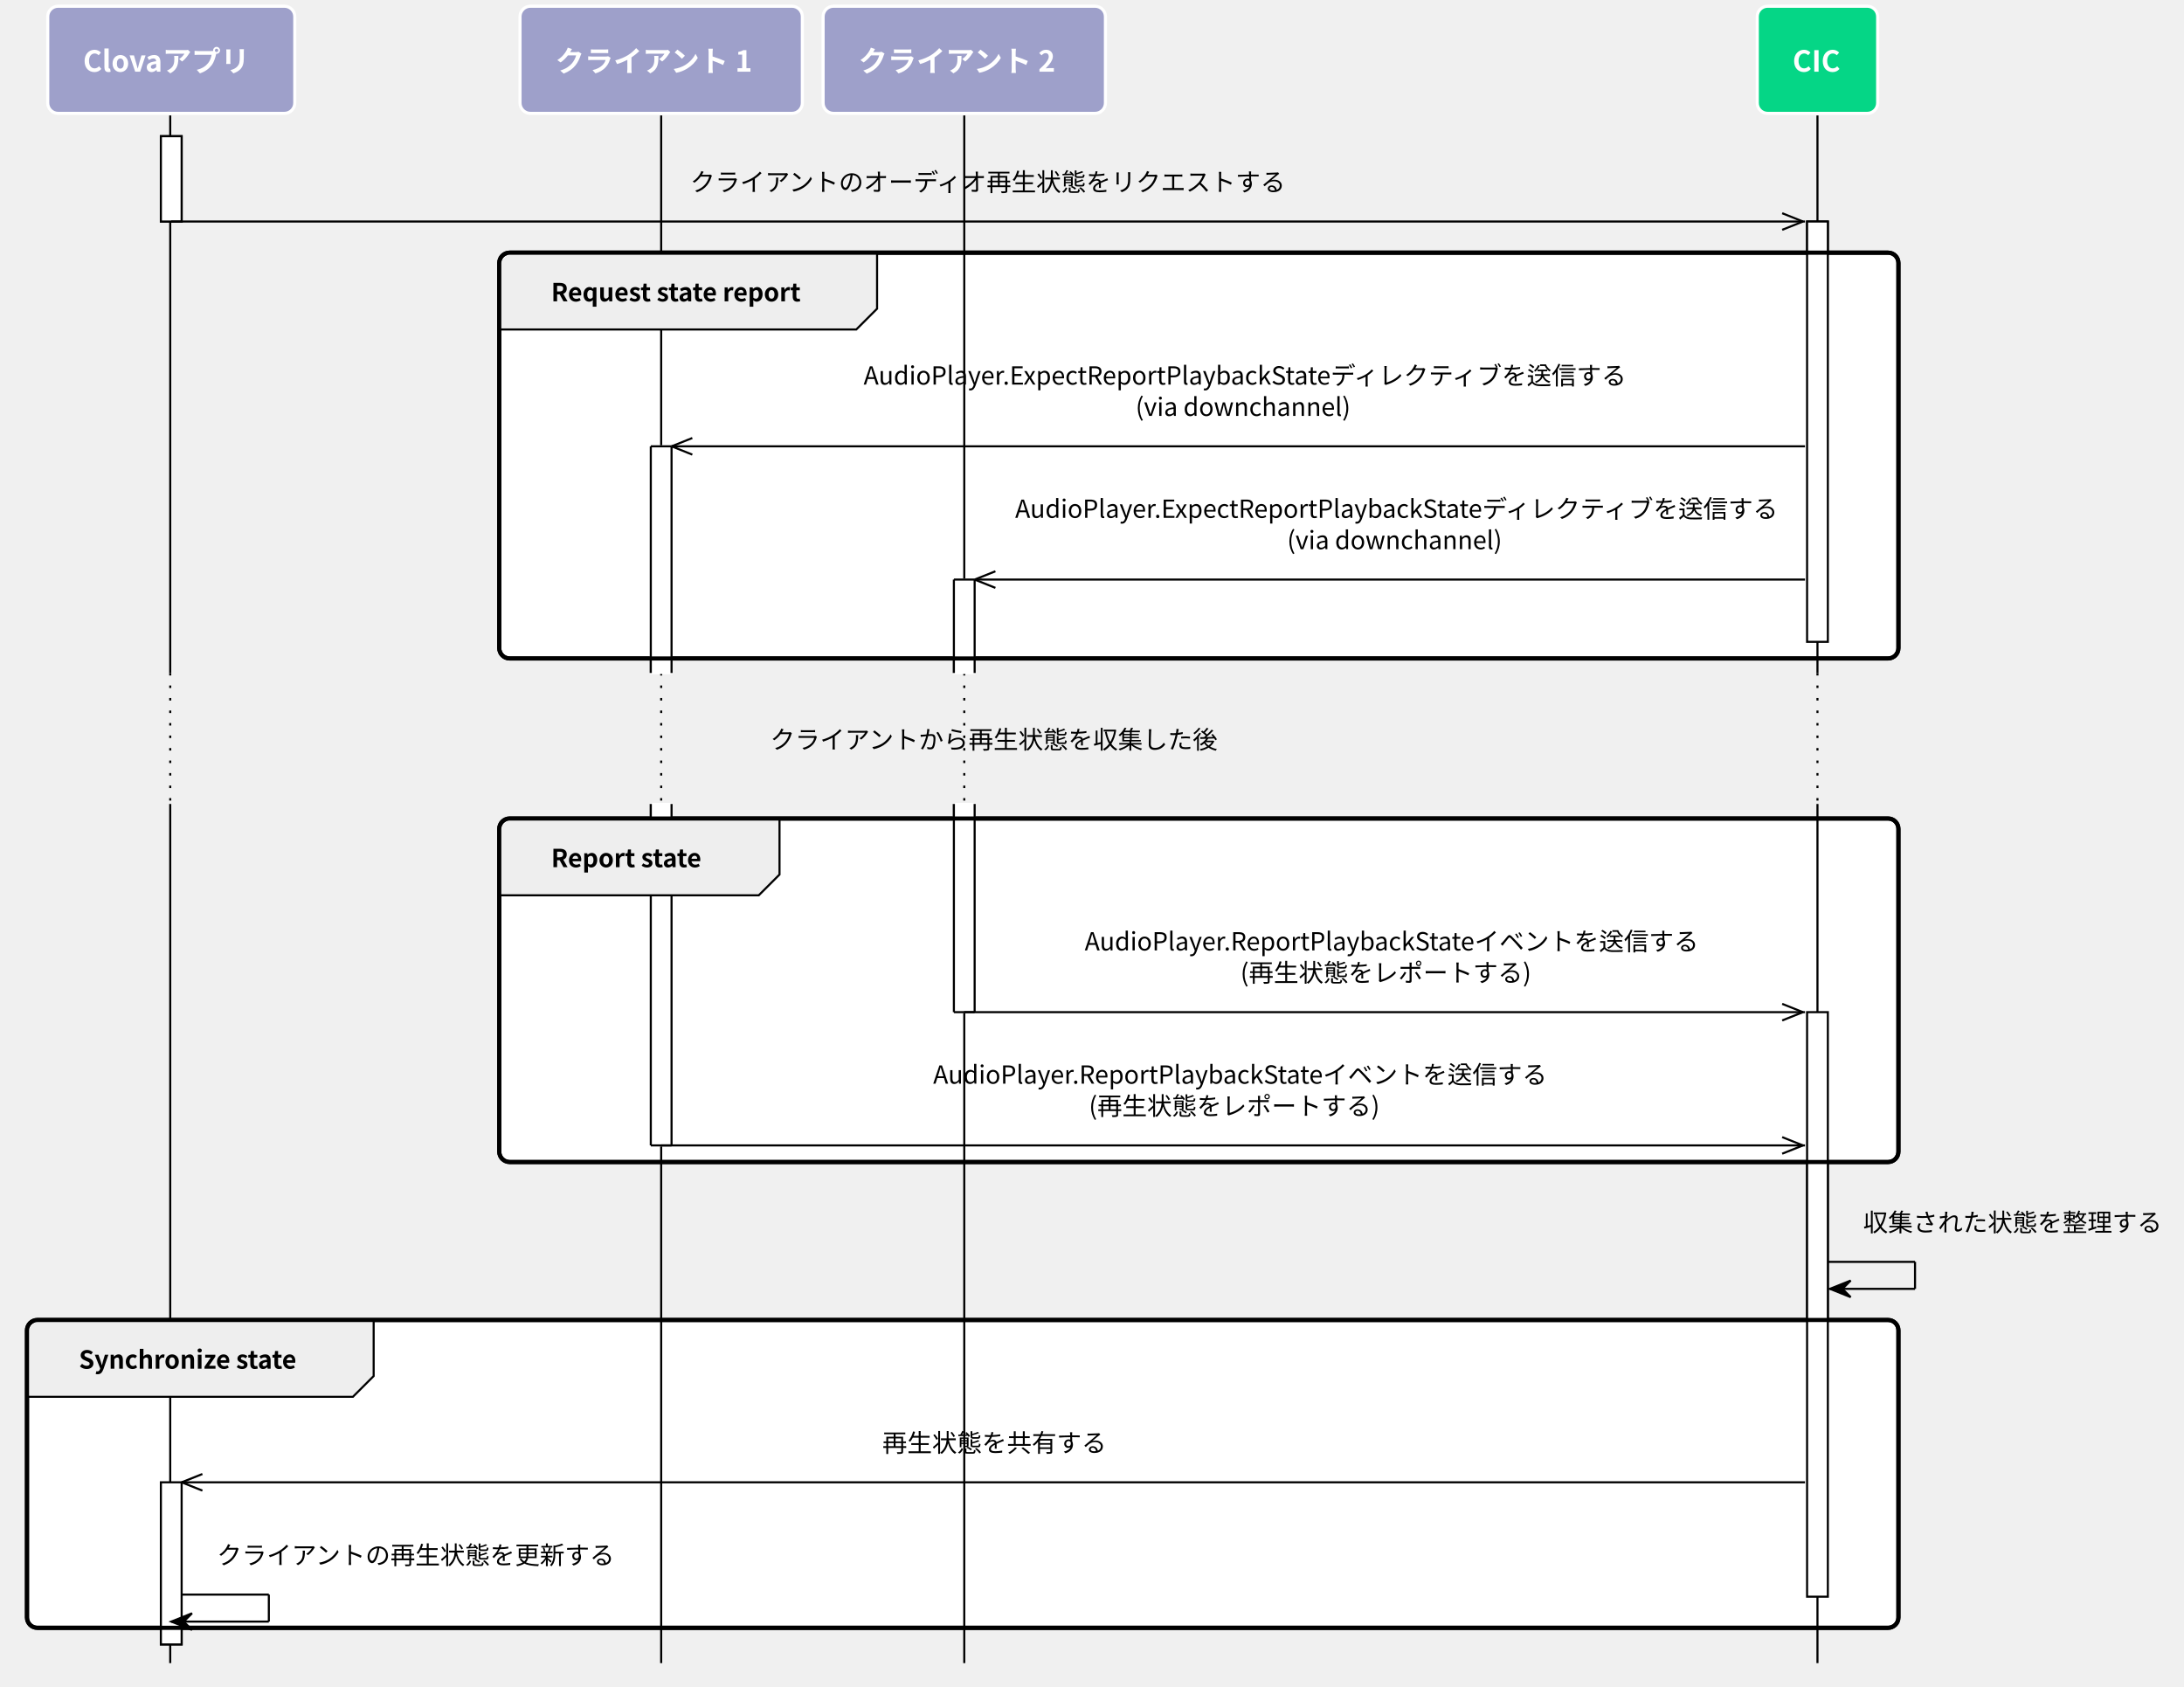
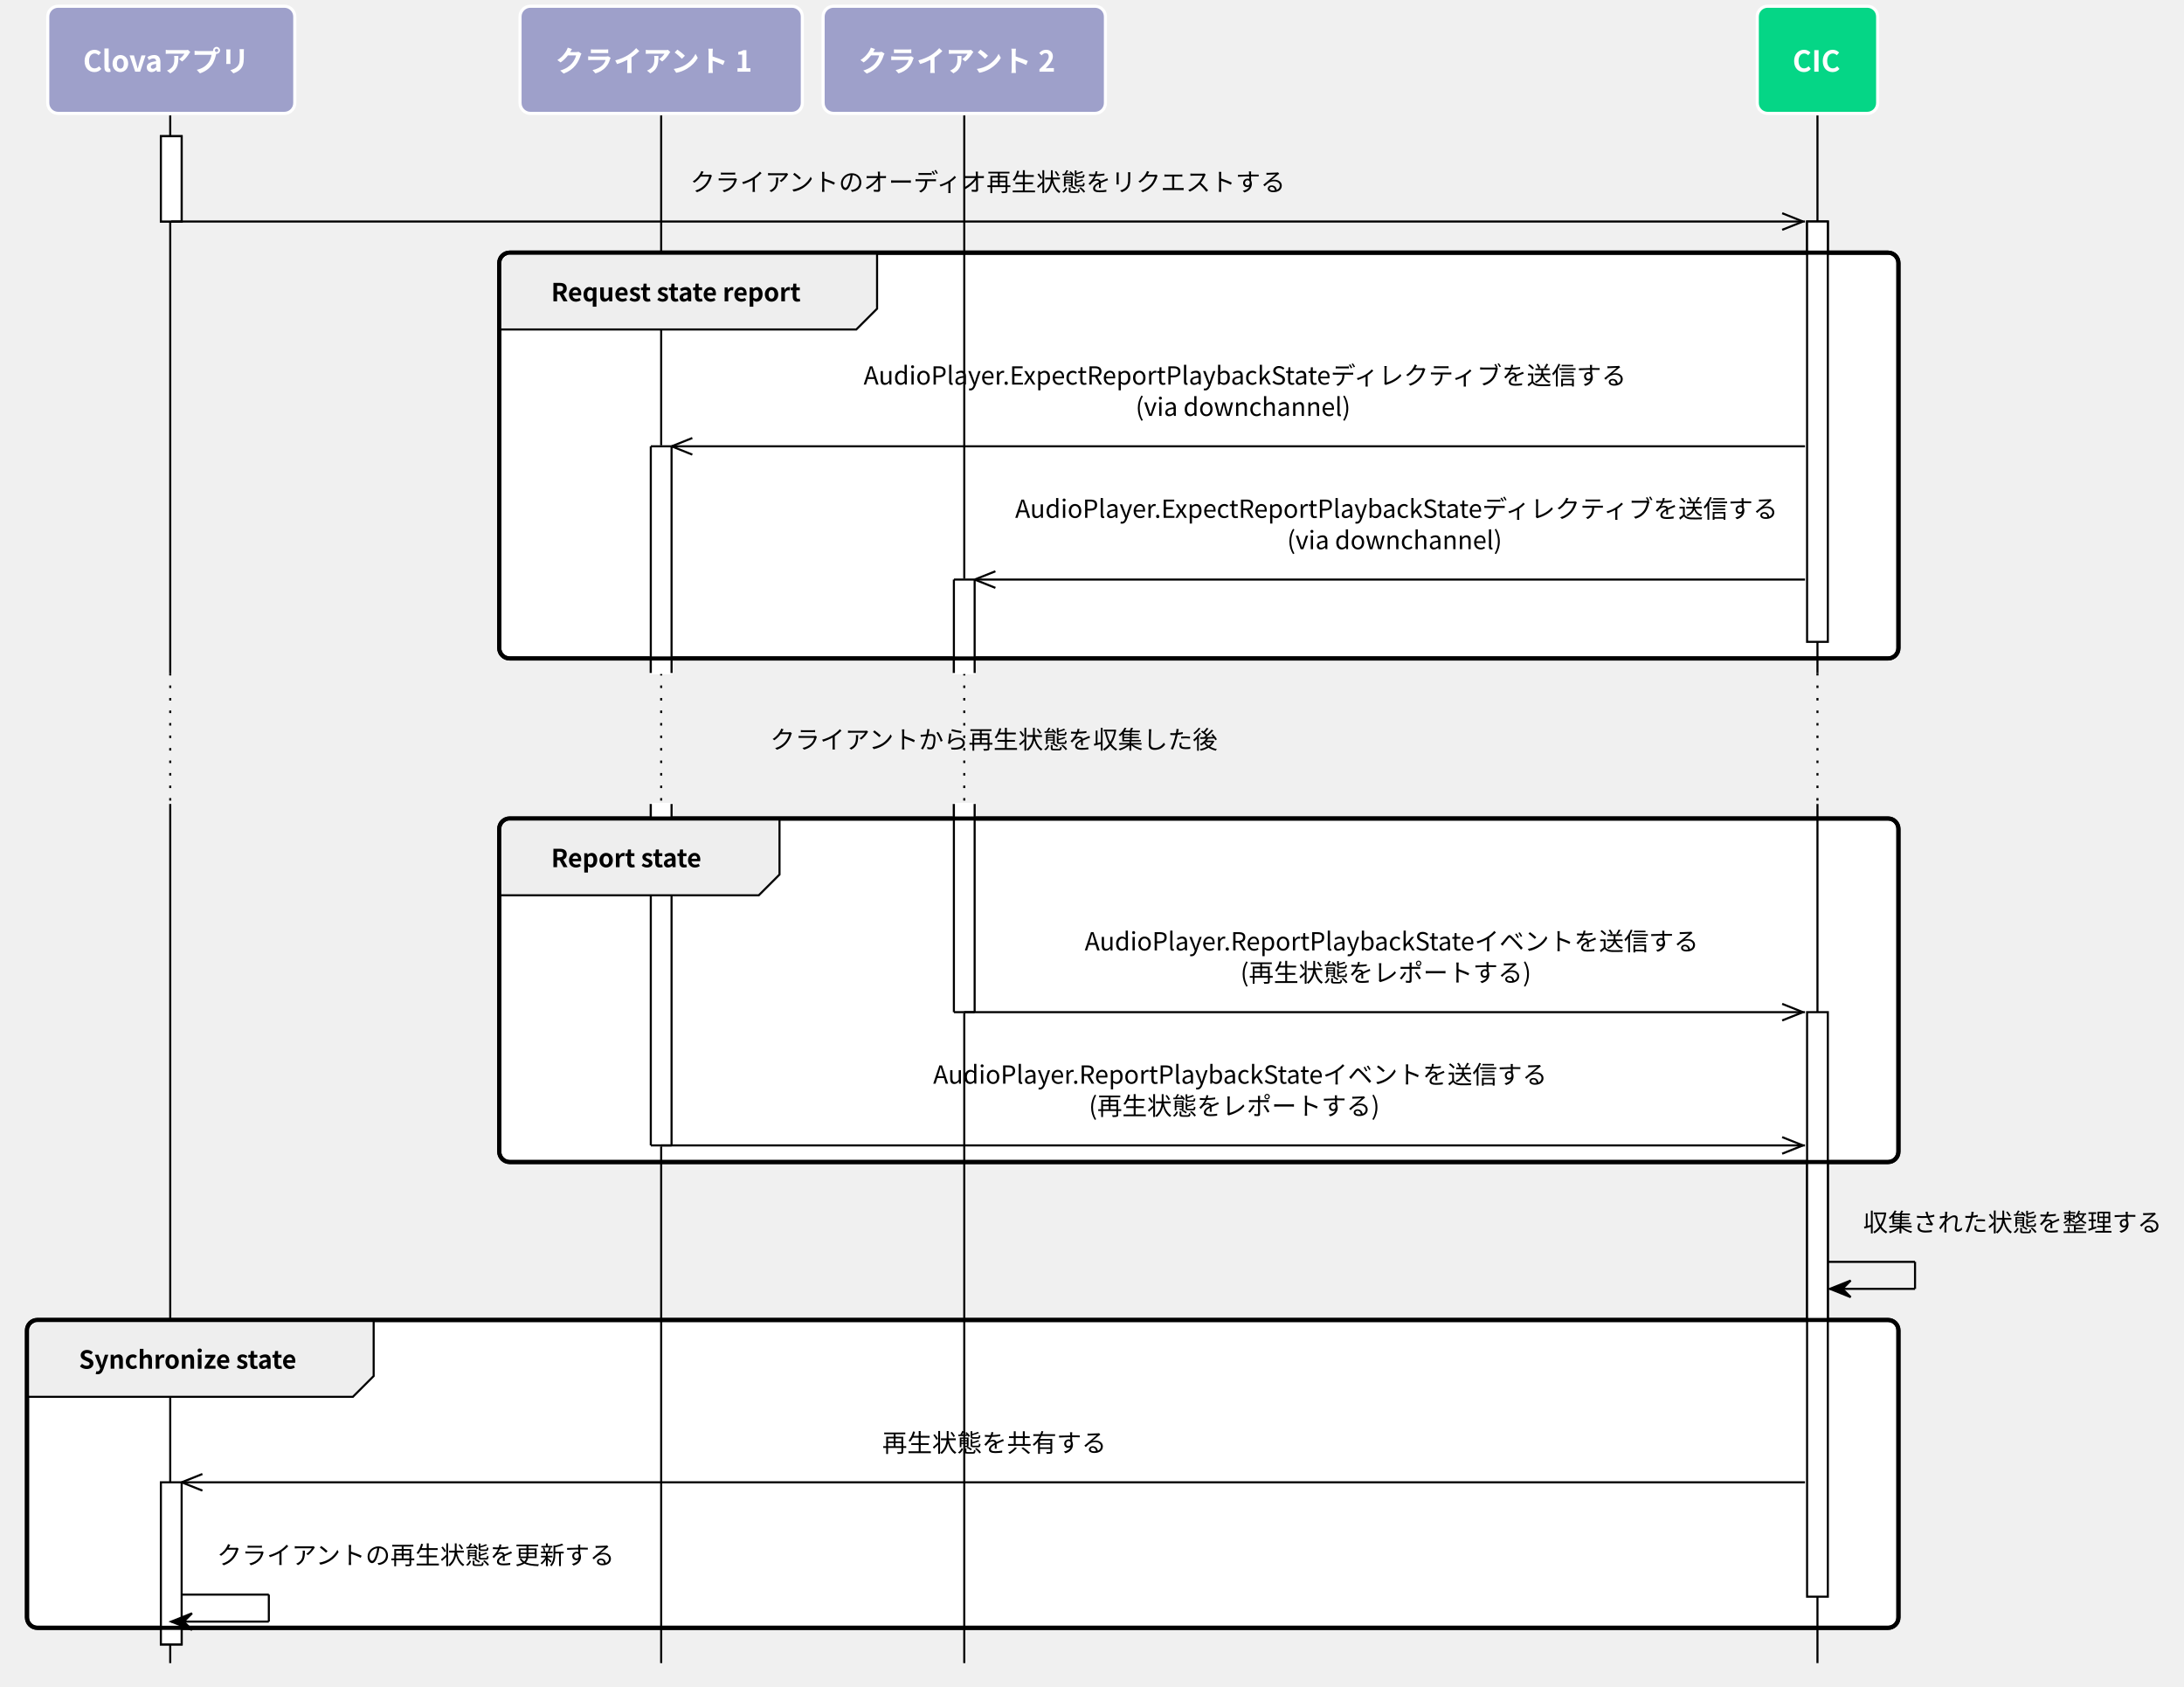
<svg xmlns="http://www.w3.org/2000/svg" contentScriptType="application/ecmascript" contentStyleType="text/css" height="674.625px" preserveAspectRatio="none" style="width:873px;height:674px;" version="1.1" viewBox="0 0 873 674" width="873.777px" zoomAndPan="magnify">
  <defs />
  <g>
    <rect fill="#FFFFFF" height="34.099" style="stroke: #000000; stroke-width: 0.83;" width="8.298" x="64.309" y="54.443" />
    <rect fill="#FFFFFF" height="64.802" style="stroke: #000000; stroke-width: 0.83;" width="8.298" x="64.309" y="592.488" />
    <rect fill="#FFFFFF" height="90.603" style="stroke: #FFFFFF; stroke-width: 0.83;" width="8.298" x="260.141" y="178.393" />
    <line style="stroke: #000000; stroke-width: 0.83;" x1="260.141" x2="260.141" y1="178.393" y2="268.997" />
    <line style="stroke: #000000; stroke-width: 0.83;" x1="268.439" x2="268.439" y1="178.393" y2="268.997" />
    <line style="stroke: #000000; stroke-width: 0.83;" x1="260.141" x2="268.439" y1="178.393" y2="178.393" />
    <rect fill="#FFFFFF" height="136.476" style="stroke: #FFFFFF; stroke-width: 0.83;" width="8.298" x="260.141" y="321.352" />
    <line style="stroke: #000000; stroke-width: 0.83;" x1="260.141" x2="260.141" y1="321.352" y2="457.828" />
    <line style="stroke: #000000; stroke-width: 0.83;" x1="268.439" x2="268.439" y1="321.352" y2="457.828" />
    <line style="stroke: #000000; stroke-width: 0.83;" x1="260.141" x2="268.439" y1="457.828" y2="457.828" />
    <rect fill="#FFFFFF" height="37.341" style="stroke: #FFFFFF; stroke-width: 0.83;" width="8.298" x="381.292" y="231.656" />
    <line style="stroke: #000000; stroke-width: 0.83;" x1="381.292" x2="381.292" y1="231.656" y2="268.997" />
    <line style="stroke: #000000; stroke-width: 0.83;" x1="389.59" x2="389.59" y1="231.656" y2="268.997" />
    <line style="stroke: #000000; stroke-width: 0.83;" x1="381.292" x2="389.59" y1="231.656" y2="231.656" />
    <rect fill="#FFFFFF" height="83.213" style="stroke: #FFFFFF; stroke-width: 0.83;" width="8.298" x="381.292" y="321.352" />
    <line style="stroke: #000000; stroke-width: 0.83;" x1="381.292" x2="381.292" y1="321.352" y2="404.565" />
    <line style="stroke: #000000; stroke-width: 0.83;" x1="389.59" x2="389.59" y1="321.352" y2="404.565" />
    <line style="stroke: #000000; stroke-width: 0.83;" x1="381.292" x2="389.59" y1="404.565" y2="404.565" />
    <rect fill="#FFFFFF" height="168.008" style="stroke: #000000; stroke-width: 0.83;" width="8.298" x="722.338" y="88.542" />
    <rect fill="#FFFFFF" height="233.64" style="stroke: #000000; stroke-width: 0.83;" width="8.298" x="722.338" y="404.565" />
    <rect fill="#FFFFFF" height="162.199" rx="4.149" ry="4.149" style="stroke: #000000; stroke-width: 1.66;" width="559.283" x="199.566" y="100.989" />
    <rect fill="#FFFFFF" height="137.305" rx="4.149" ry="4.149" style="stroke: #000000; stroke-width: 1.66;" width="559.283" x="199.566" y="327.161" />
    <rect fill="#FFFFFF" height="123.043" rx="4.149" ry="4.149" style="stroke: #000000; stroke-width: 1.66;" width="748.062" x="10.787" y="527.608" />
    <line style="stroke: #000000; stroke-width: 0.83;" x1="68.043" x2="68.043" y1="46.145" y2="268.997" />
    <line style="stroke: #000000; stroke-width: 0.83; stroke-dasharray: 1.0,4.0;" x1="68.043" x2="68.043" y1="268.997" y2="321.352" />
    <line style="stroke: #000000; stroke-width: 0.83;" x1="68.043" x2="68.043" y1="321.352" y2="664.758" />
    <line style="stroke: #000000; stroke-width: 0.83;" x1="264.29" x2="264.29" y1="46.145" y2="268.997" />
    <line style="stroke: #000000; stroke-width: 0.83; stroke-dasharray: 1.0,4.0;" x1="264.29" x2="264.29" y1="268.997" y2="321.352" />
    <line style="stroke: #000000; stroke-width: 0.83;" x1="264.29" x2="264.29" y1="321.352" y2="664.758" />
    <line style="stroke: #000000; stroke-width: 0.83;" x1="385.441" x2="385.441" y1="46.145" y2="268.997" />
    <line style="stroke: #000000; stroke-width: 0.83; stroke-dasharray: 1.0,4.0;" x1="385.441" x2="385.441" y1="268.997" y2="321.352" />
    <line style="stroke: #000000; stroke-width: 0.83;" x1="385.441" x2="385.441" y1="321.352" y2="664.758" />
    <line style="stroke: #000000; stroke-width: 0.83;" x1="726.487" x2="726.487" y1="46.145" y2="268.997" />
    <line style="stroke: #000000; stroke-width: 0.83; stroke-dasharray: 1.0,4.0;" x1="726.487" x2="726.487" y1="268.997" y2="321.352" />
    <line style="stroke: #000000; stroke-width: 0.83;" x1="726.487" x2="726.487" y1="321.352" y2="664.758" />
    <rect fill="#9EA0CA" height="42.825" rx="4.149" ry="4.149" style="stroke: #FFFFFF; stroke-width: 1.245;" width="98.746" x="19.085" y="2.489" />
-     <text fill="#FFFFFF" font-family="Noto Sans CJK KR" font-size="11.617" font-weight="bold" lengthAdjust="spacingAndGlyphs" textLength="70.533" x="33.192" y="28.656">Clovaアプリ</text>
+     <text fill="#FFFFFF" font-family="Noto Sans CJK JP" font-size="11.617" font-weight="bold" lengthAdjust="spacingAndGlyphs" textLength="70.533" x="33.192" y="28.656">Clovaアプリ</text>
    <rect fill="#9EA0CA" height="42.825" rx="4.149" ry="4.149" style="stroke: #FFFFFF; stroke-width: 1.245;" width="112.852" x="207.864" y="2.489" />
-     <text fill="#FFFFFF" font-family="Noto Sans CJK KR" font-size="11.617" font-weight="bold" lengthAdjust="spacingAndGlyphs" textLength="84.639" x="221.971" y="28.656">クライアント 1</text>
+     <text fill="#FFFFFF" font-family="Noto Sans CJK JP" font-size="11.617" font-weight="bold" lengthAdjust="spacingAndGlyphs" textLength="84.639" x="221.971" y="28.656">クライアント 1</text>
    <rect fill="#9EA0CA" height="42.825" rx="4.149" ry="4.149" style="stroke: #FFFFFF; stroke-width: 1.245;" width="112.852" x="329.015" y="2.489" />
-     <text fill="#FFFFFF" font-family="Noto Sans CJK KR" font-size="11.617" font-weight="bold" lengthAdjust="spacingAndGlyphs" textLength="84.639" x="343.121" y="28.656">クライアント 2</text>
+     <text fill="#FFFFFF" font-family="Noto Sans CJK JP" font-size="11.617" font-weight="bold" lengthAdjust="spacingAndGlyphs" textLength="84.639" x="343.121" y="28.656">クライアント 2</text>
    <rect fill="#05D686" height="42.825" rx="4.149" ry="4.149" style="stroke: #FFFFFF; stroke-width: 1.245;" width="48.128" x="702.423" y="2.489" />
-     <text fill="#FFFFFF" font-family="Noto Sans CJK KR" font-size="11.617" font-weight="bold" lengthAdjust="spacingAndGlyphs" textLength="19.915" x="716.53" y="28.656">CIC</text>
+     <text fill="#FFFFFF" font-family="Noto Sans CJK JP" font-size="11.617" font-weight="bold" lengthAdjust="spacingAndGlyphs" textLength="19.915" x="716.53" y="28.656">CIC</text>
    <rect fill="#FFFFFF" height="34.099" style="stroke: #000000; stroke-width: 0.83;" width="8.298" x="64.309" y="54.443" />
    <rect fill="#FFFFFF" height="64.802" style="stroke: #000000; stroke-width: 0.83;" width="8.298" x="64.309" y="592.488" />
    <rect fill="#FFFFFF" height="90.603" style="stroke: #FFFFFF; stroke-width: 0.83;" width="8.298" x="260.141" y="178.393" />
    <line style="stroke: #000000; stroke-width: 0.83;" x1="260.141" x2="260.141" y1="178.393" y2="268.997" />
    <line style="stroke: #000000; stroke-width: 0.83;" x1="268.439" x2="268.439" y1="178.393" y2="268.997" />
    <line style="stroke: #000000; stroke-width: 0.83;" x1="260.141" x2="268.439" y1="178.393" y2="178.393" />
    <rect fill="#FFFFFF" height="136.476" style="stroke: #FFFFFF; stroke-width: 0.83;" width="8.298" x="260.141" y="321.352" />
    <line style="stroke: #000000; stroke-width: 0.83;" x1="260.141" x2="260.141" y1="321.352" y2="457.828" />
    <line style="stroke: #000000; stroke-width: 0.83;" x1="268.439" x2="268.439" y1="321.352" y2="457.828" />
    <line style="stroke: #000000; stroke-width: 0.83;" x1="260.141" x2="268.439" y1="457.828" y2="457.828" />
    <rect fill="#FFFFFF" height="37.341" style="stroke: #FFFFFF; stroke-width: 0.83;" width="8.298" x="381.292" y="231.656" />
    <line style="stroke: #000000; stroke-width: 0.83;" x1="381.292" x2="381.292" y1="231.656" y2="268.997" />
    <line style="stroke: #000000; stroke-width: 0.83;" x1="389.59" x2="389.59" y1="231.656" y2="268.997" />
    <line style="stroke: #000000; stroke-width: 0.83;" x1="381.292" x2="389.59" y1="231.656" y2="231.656" />
    <rect fill="#FFFFFF" height="83.213" style="stroke: #FFFFFF; stroke-width: 0.83;" width="8.298" x="381.292" y="321.352" />
    <line style="stroke: #000000; stroke-width: 0.83;" x1="381.292" x2="381.292" y1="321.352" y2="404.565" />
    <line style="stroke: #000000; stroke-width: 0.83;" x1="389.59" x2="389.59" y1="321.352" y2="404.565" />
    <line style="stroke: #000000; stroke-width: 0.83;" x1="381.292" x2="389.59" y1="404.565" y2="404.565" />
    <rect fill="#FFFFFF" height="168.008" style="stroke: #000000; stroke-width: 0.83;" width="8.298" x="722.338" y="88.542" />
    <rect fill="#FFFFFF" height="233.64" style="stroke: #000000; stroke-width: 0.83;" width="8.298" x="722.338" y="404.565" />
    <line style="stroke: #000000; stroke-width: 0.83;" x1="720.679" x2="712.381" y1="88.542" y2="85.223" />
    <line style="stroke: #000000; stroke-width: 0.83;" x1="720.679" x2="712.381" y1="88.542" y2="91.861" />
    <line style="stroke: #000000; stroke-width: 0.83;" x1="68.458" x2="721.509" y1="88.542" y2="88.542" />
-     <text fill="#000000" font-family="Noto Sans CJK KR" font-size="9.958" lengthAdjust="spacingAndGlyphs" textLength="238.982" x="275.908" y="76.397">クライアントのオーディオ再生状態をリクエストする</text>
+     <text fill="#000000" font-family="Noto Sans CJK JP" font-size="9.958" lengthAdjust="spacingAndGlyphs" textLength="238.982" x="275.908" y="76.397">クライアントのオーディオ再生状態をリクエストする</text>
    <path d="M203.715,100.989 L350.589,100.989 L350.589,123.393 L342.291,131.691 L199.566,131.691 L199.566,105.138 " fill="#EEEEEE" style="stroke: #000000; stroke-width: 0.83;" />
    <rect fill="none" height="162.199" rx="4.149" ry="4.149" style="stroke: #000000; stroke-width: 1.66;" width="559.283" x="199.566" y="100.989" />
-     <text fill="#000000" font-family="Noto Sans CJK KR" font-size="9.958" font-weight="bold" lengthAdjust="spacingAndGlyphs" textLength="97.086" x="220.311" y="120.454">Request state report</text>
+     <text fill="#000000" font-family="Noto Sans CJK JP" font-size="9.958" font-weight="bold" lengthAdjust="spacingAndGlyphs" textLength="97.086" x="220.311" y="120.454">Request state report</text>
    <line style="stroke: #000000; stroke-width: 0.83;" x1="268.439" x2="276.737" y1="178.393" y2="175.074" />
    <line style="stroke: #000000; stroke-width: 0.83;" x1="268.439" x2="276.737" y1="178.393" y2="181.713" />
    <line style="stroke: #000000; stroke-width: 0.83;" x1="268.439" x2="721.509" y1="178.393" y2="178.393" />
-     <text fill="#000000" font-family="Noto Sans CJK KR" font-size="9.958" lengthAdjust="spacingAndGlyphs" textLength="300.387" x="345.196" y="153.723">AudioPlayer.ExpectReportPlaybackStateディレクティブを送信する</text>
-     <text fill="#000000" font-family="Noto Sans CJK KR" font-size="9.958" lengthAdjust="spacingAndGlyphs" textLength="82.98" x="453.899" y="166.248">(via downchannel)</text>
+     <text fill="#000000" font-family="Noto Sans CJK JP" font-size="9.958" lengthAdjust="spacingAndGlyphs" textLength="300.387" x="345.196" y="153.723">AudioPlayer.ExpectReportPlaybackStateディレクティブを送信する</text>
+     <text fill="#000000" font-family="Noto Sans CJK JP" font-size="9.958" lengthAdjust="spacingAndGlyphs" textLength="82.98" x="453.899" y="166.248">(via downchannel)</text>
    <line style="stroke: #000000; stroke-width: 0.83;" x1="389.59" x2="397.888" y1="231.656" y2="228.337" />
    <line style="stroke: #000000; stroke-width: 0.83;" x1="389.59" x2="397.888" y1="231.656" y2="234.975" />
    <line style="stroke: #000000; stroke-width: 0.83;" x1="389.59" x2="721.509" y1="231.656" y2="231.656" />
-     <text fill="#000000" font-family="Noto Sans CJK KR" font-size="9.958" lengthAdjust="spacingAndGlyphs" textLength="300.387" x="405.771" y="206.986">AudioPlayer.ExpectReportPlaybackStateディレクティブを送信する</text>
-     <text fill="#000000" font-family="Noto Sans CJK KR" font-size="9.958" lengthAdjust="spacingAndGlyphs" textLength="82.98" x="514.474" y="219.511">(via downchannel)</text>
-     <text fill="#000000" font-family="Noto Sans CJK KR" font-size="9.958" lengthAdjust="spacingAndGlyphs" textLength="179.236" x="307.855" y="299.249">クライアントから再生状態を収集した後</text>
+     <text fill="#000000" font-family="Noto Sans CJK JP" font-size="9.958" lengthAdjust="spacingAndGlyphs" textLength="300.387" x="405.771" y="206.986">AudioPlayer.ExpectReportPlaybackStateディレクティブを送信する</text>
+     <text fill="#000000" font-family="Noto Sans CJK JP" font-size="9.958" lengthAdjust="spacingAndGlyphs" textLength="82.98" x="514.474" y="219.511">(via downchannel)</text>
+     <text fill="#000000" font-family="Noto Sans CJK JP" font-size="9.958" lengthAdjust="spacingAndGlyphs" textLength="179.236" x="307.855" y="299.249">クライアントから再生状態を収集した後</text>
    <path d="M203.715,327.161 L311.589,327.161 L311.589,349.565 L303.291,357.863 L199.566,357.863 L199.566,331.31 " fill="#EEEEEE" style="stroke: #000000; stroke-width: 0.83;" />
    <rect fill="none" height="137.305" rx="4.149" ry="4.149" style="stroke: #000000; stroke-width: 1.66;" width="559.283" x="199.566" y="327.161" />
-     <text fill="#000000" font-family="Noto Sans CJK KR" font-size="9.958" font-weight="bold" lengthAdjust="spacingAndGlyphs" textLength="58.086" x="220.311" y="346.625">Report state</text>
+     <text fill="#000000" font-family="Noto Sans CJK JP" font-size="9.958" font-weight="bold" lengthAdjust="spacingAndGlyphs" textLength="58.086" x="220.311" y="346.625">Report state</text>
    <line style="stroke: #000000; stroke-width: 0.83;" x1="720.679" x2="712.381" y1="404.565" y2="401.246" />
    <line style="stroke: #000000; stroke-width: 0.83;" x1="720.679" x2="712.381" y1="404.565" y2="407.884" />
    <line style="stroke: #000000; stroke-width: 0.83;" x1="385.441" x2="721.509" y1="404.565" y2="404.565" />
-     <text fill="#000000" font-family="Noto Sans CJK KR" font-size="9.958" lengthAdjust="spacingAndGlyphs" textLength="240.641" x="433.569" y="379.895">AudioPlayer.ReportPlaybackStateイベントを送信する</text>
-     <text fill="#000000" font-family="Noto Sans CJK KR" font-size="9.958" lengthAdjust="spacingAndGlyphs" textLength="116.172" x="495.804" y="392.42">(再生状態をレポートする)</text>
+     <text fill="#000000" font-family="Noto Sans CJK JP" font-size="9.958" lengthAdjust="spacingAndGlyphs" textLength="240.641" x="433.569" y="379.895">AudioPlayer.ReportPlaybackStateイベントを送信する</text>
+     <text fill="#000000" font-family="Noto Sans CJK JP" font-size="9.958" lengthAdjust="spacingAndGlyphs" textLength="116.172" x="495.804" y="392.42">(再生状態をレポートする)</text>
    <line style="stroke: #000000; stroke-width: 0.83;" x1="720.679" x2="712.381" y1="457.828" y2="454.509" />
    <line style="stroke: #000000; stroke-width: 0.83;" x1="720.679" x2="712.381" y1="457.828" y2="461.147" />
    <line style="stroke: #000000; stroke-width: 0.83;" x1="264.29" x2="721.509" y1="457.828" y2="457.828" />
-     <text fill="#000000" font-family="Noto Sans CJK KR" font-size="9.958" lengthAdjust="spacingAndGlyphs" textLength="240.641" x="372.994" y="433.157">AudioPlayer.ReportPlaybackStateイベントを送信する</text>
-     <text fill="#000000" font-family="Noto Sans CJK KR" font-size="9.958" lengthAdjust="spacingAndGlyphs" textLength="116.172" x="435.229" y="445.682">(再生状態をレポートする)</text>
+     <text fill="#000000" font-family="Noto Sans CJK JP" font-size="9.958" lengthAdjust="spacingAndGlyphs" textLength="240.641" x="372.994" y="433.157">AudioPlayer.ReportPlaybackStateイベントを送信する</text>
+     <text fill="#000000" font-family="Noto Sans CJK JP" font-size="9.958" lengthAdjust="spacingAndGlyphs" textLength="116.172" x="435.229" y="445.682">(再生状態をレポートする)</text>
    <line style="stroke: #000000; stroke-width: 0.83;" x1="730.636" x2="765.488" y1="504.374" y2="504.374" />
    <line style="stroke: #000000; stroke-width: 0.83;" x1="765.488" x2="765.488" y1="504.374" y2="515.162" />
    <line style="stroke: #000000; stroke-width: 0.83;" x1="731.466" x2="765.488" y1="515.162" y2="515.162" />
    <polygon fill="#000000" points="739.764,511.842,731.466,515.162,739.764,518.481,736.445,515.162" style="stroke: #000000; stroke-width: 0.83;" />
-     <text fill="#000000" font-family="Noto Sans CJK KR" font-size="9.958" lengthAdjust="spacingAndGlyphs" textLength="119.491" x="744.743" y="492.229">収集された状態を整理する</text>
+     <text fill="#000000" font-family="Noto Sans CJK JP" font-size="9.958" lengthAdjust="spacingAndGlyphs" textLength="119.491" x="744.743" y="492.229">収集された状態を整理する</text>
    <path d="M14.936,527.608 L149.363,527.608 L149.363,550.013 L141.065,558.311 L10.787,558.311 L10.787,531.757 " fill="#EEEEEE" style="stroke: #000000; stroke-width: 0.83;" />
    <rect fill="none" height="123.043" rx="4.149" ry="4.149" style="stroke: #000000; stroke-width: 1.66;" width="748.062" x="10.787" y="527.608" />
-     <text fill="#000000" font-family="Noto Sans CJK KR" font-size="9.958" font-weight="bold" lengthAdjust="spacingAndGlyphs" textLength="84.639" x="31.532" y="547.073">Synchronize state</text>
+     <text fill="#000000" font-family="Noto Sans CJK JP" font-size="9.958" font-weight="bold" lengthAdjust="spacingAndGlyphs" textLength="84.639" x="31.532" y="547.073">Synchronize state</text>
    <line style="stroke: #000000; stroke-width: 0.83;" x1="72.607" x2="80.905" y1="592.488" y2="589.169" />
    <line style="stroke: #000000; stroke-width: 0.83;" x1="72.607" x2="80.905" y1="592.488" y2="595.807" />
    <line style="stroke: #000000; stroke-width: 0.83;" x1="72.607" x2="721.509" y1="592.488" y2="592.488" />
-     <text fill="#000000" font-family="Noto Sans CJK KR" font-size="9.958" lengthAdjust="spacingAndGlyphs" textLength="89.618" x="352.664" y="580.343">再生状態を共有する</text>
+     <text fill="#000000" font-family="Noto Sans CJK JP" font-size="9.958" lengthAdjust="spacingAndGlyphs" textLength="89.618" x="352.664" y="580.343">再生状態を共有する</text>
    <line style="stroke: #000000; stroke-width: 0.83;" x1="72.607" x2="107.459" y1="637.375" y2="637.375" />
    <line style="stroke: #000000; stroke-width: 0.83;" x1="107.459" x2="107.459" y1="637.375" y2="648.162" />
    <line style="stroke: #000000; stroke-width: 0.83;" x1="68.458" x2="107.459" y1="648.162" y2="648.162" />
    <polygon fill="#000000" points="76.756,644.843,68.458,648.162,76.756,651.482,73.437,648.162" style="stroke: #000000; stroke-width: 0.83;" />
-     <text fill="#000000" font-family="Noto Sans CJK KR" font-size="9.958" lengthAdjust="spacingAndGlyphs" textLength="159.321" x="86.714" y="625.23">クライアントの再生状態を更新する</text>
+     <text fill="#000000" font-family="Noto Sans CJK JP" font-size="9.958" lengthAdjust="spacingAndGlyphs" textLength="159.321" x="86.714" y="625.23">クライアントの再生状態を更新する</text>
  </g>
</svg>
